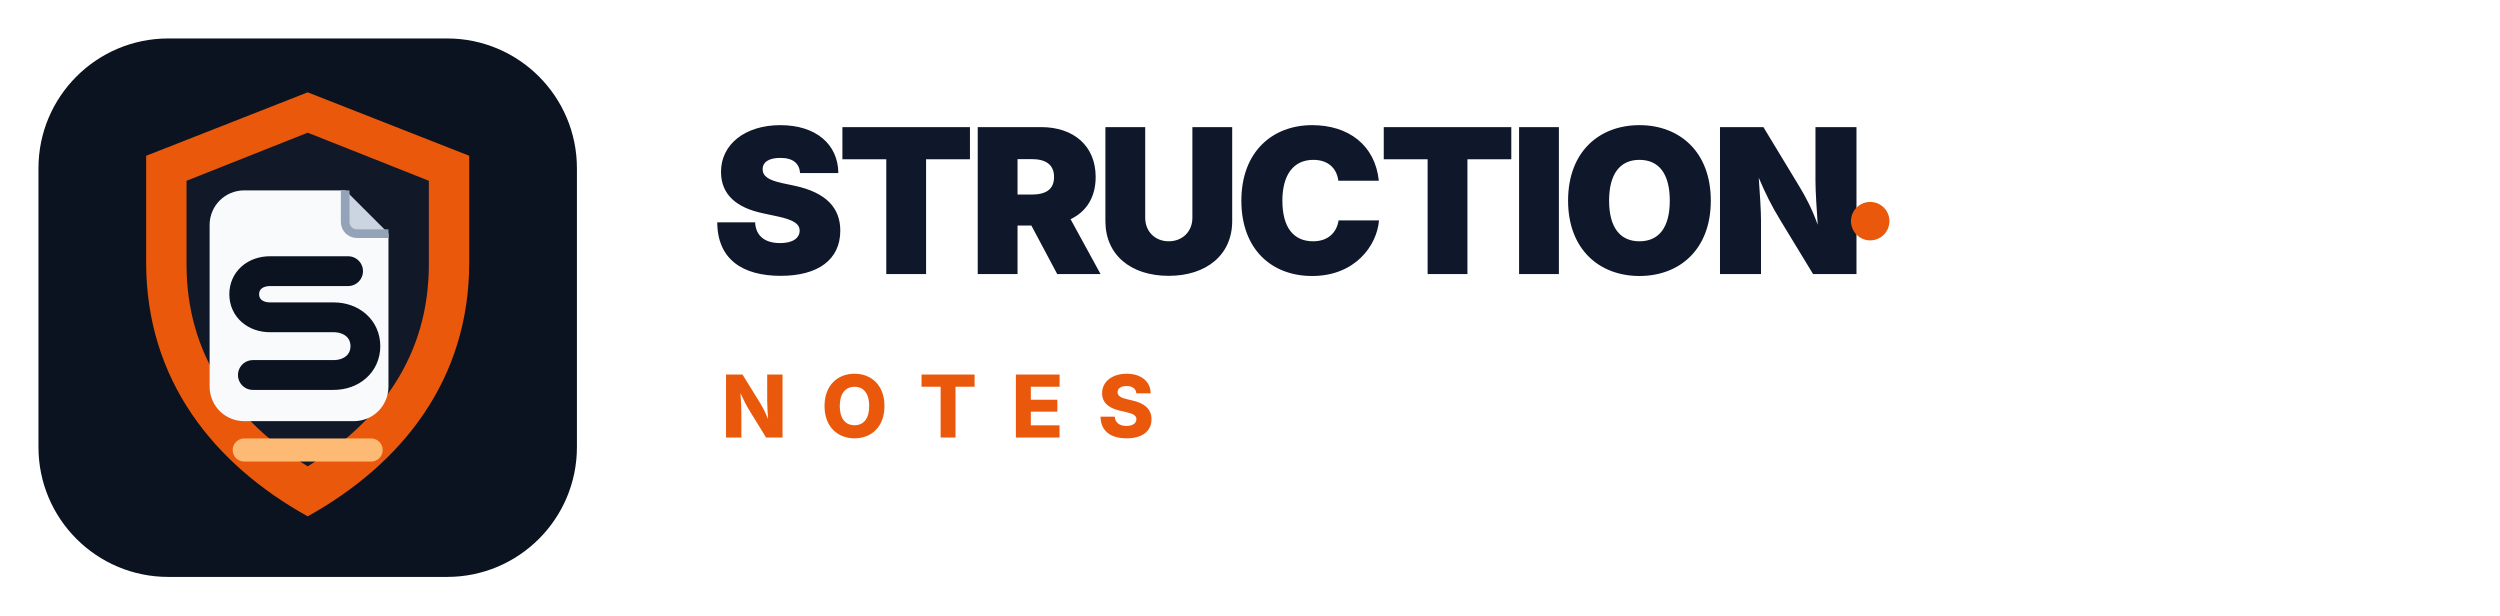
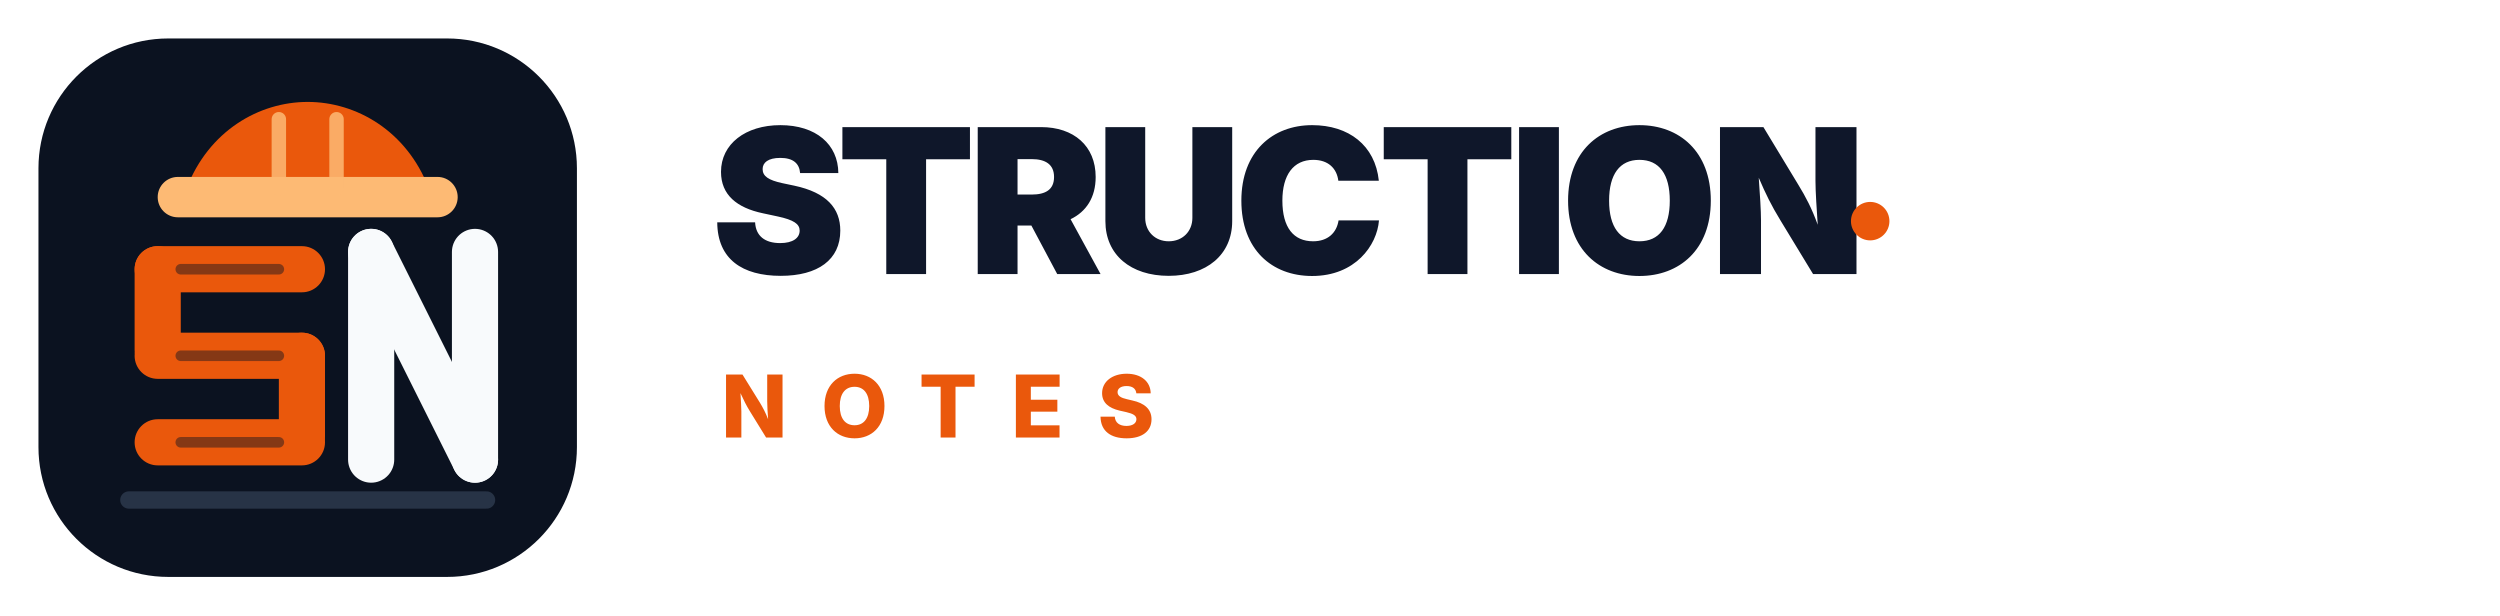
<svg xmlns="http://www.w3.org/2000/svg" viewBox="0 0 520 128" fill="none" role="img" aria-label="Struction Notes logo">
  <rect x="8" y="8" width="112" height="112" rx="27" fill="#0B1220" />
-   <path d="M64 19.2L97.6 32.4V54.6C97.6 79 83.6 96.5 64 107.4C44.4 96.5 30.4 79 30.4 54.6V32.4L64 19.2Z" fill="#EA580C" />
-   <path d="M64 27.6L89.2 37.6V55C89.2 73.7 79.4 87.4 64 97C48.6 87.4 38.8 73.7 38.8 55V37.6L64 27.6Z" fill="#111827" />
-   <path d="M50.8 39.6H71.8L80.8 48.6V80.4C80.8 84.4 77.6 87.6 73.6 87.6H50.8C46.8 87.6 43.6 84.4 43.6 80.4V46.8C43.6 42.8 46.8 39.6 50.8 39.6Z" fill="#F8FAFC" />
-   <path d="M71.8 39.6V48.6H80.8" fill="#CBD5E1" />
-   <path d="M71.8 39.6V46.2C71.8 47.5 72.9 48.6 74.2 48.6H80.8" stroke="#94A3B8" stroke-width="1.8" stroke-linejoin="round" />
-   <path d="M72.4 56.4H56.2C53 56.4 50.8 58.4 50.8 61.2C50.8 64 53 66 56.2 66H69.4C73.1 66 76 68.4 76 72C76 75.6 73.1 78 69.4 78H52.6" stroke="#0B1220" stroke-width="6.2" stroke-linecap="round" stroke-linejoin="round" />
-   <path d="M50.8 93.6H77.2" stroke="#FDBA74" stroke-width="4.8" stroke-linecap="round" />
+   <path d="M38.8 39.2C43.4 27.2 53.9 21.2 64 21.2C74.1 21.2 84.6 27.2 89.2 39.2H38.8Z" fill="#EA580C" />
+   <rect x="32.8" y="36.8" width="62.4" height="8.4" rx="4.2" fill="#FDBA74" />
+   <path d="M58 24.8V39.2M70 24.8V39.2" stroke="#FDBA74" stroke-width="3" stroke-linecap="round" opacity="0.85" />
+   <g fill="#EA580C">
+     <rect x="28" y="51.2" width="39.6" height="9.6" rx="4.8" />
+     <rect x="28" y="51.2" width="9.6" height="26.4" rx="4.8" />
+     <rect x="28" y="69.2" width="39.6" height="9.6" rx="4.8" />
+     <rect x="58" y="69.2" width="9.6" height="26.4" rx="4.8" />
+     <rect x="28" y="87.2" width="39.6" height="9.6" rx="4.8" />
+   </g>
+   <g stroke="#0B1220" stroke-width="2.2" stroke-linecap="round" opacity="0.45">
+     <path d="M37.6 56H58" />
+     <path d="M37.6 74H58" />
+     <path d="M37.6 92H58" />
+   </g>
+   <g stroke="#F8FAFC" stroke-width="9.6" stroke-linecap="round" stroke-linejoin="round">
+     <path d="M77.2 52.4V95.6" />
+     <path d="M98.8 52.4V95.6" />
+     <path d="M77.2 52.4L98.8 95.6" />
+   </g>
+   <path d="M26.8 104H101.2" stroke="#334155" stroke-width="3.6" stroke-linecap="round" opacity="0.7" />
  <text x="148" y="57" fill="#0F172A" font-family="Inter, Arial, sans-serif" font-size="42" font-weight="900" letter-spacing="-1.5">STRUCTION</text>
  <text x="150" y="91" fill="#EA580C" font-family="Inter, Arial, sans-serif" font-size="18" font-weight="800" letter-spacing="7">NOTES</text>
  <circle cx="389" cy="46" r="4" fill="#EA580C" />
</svg>
